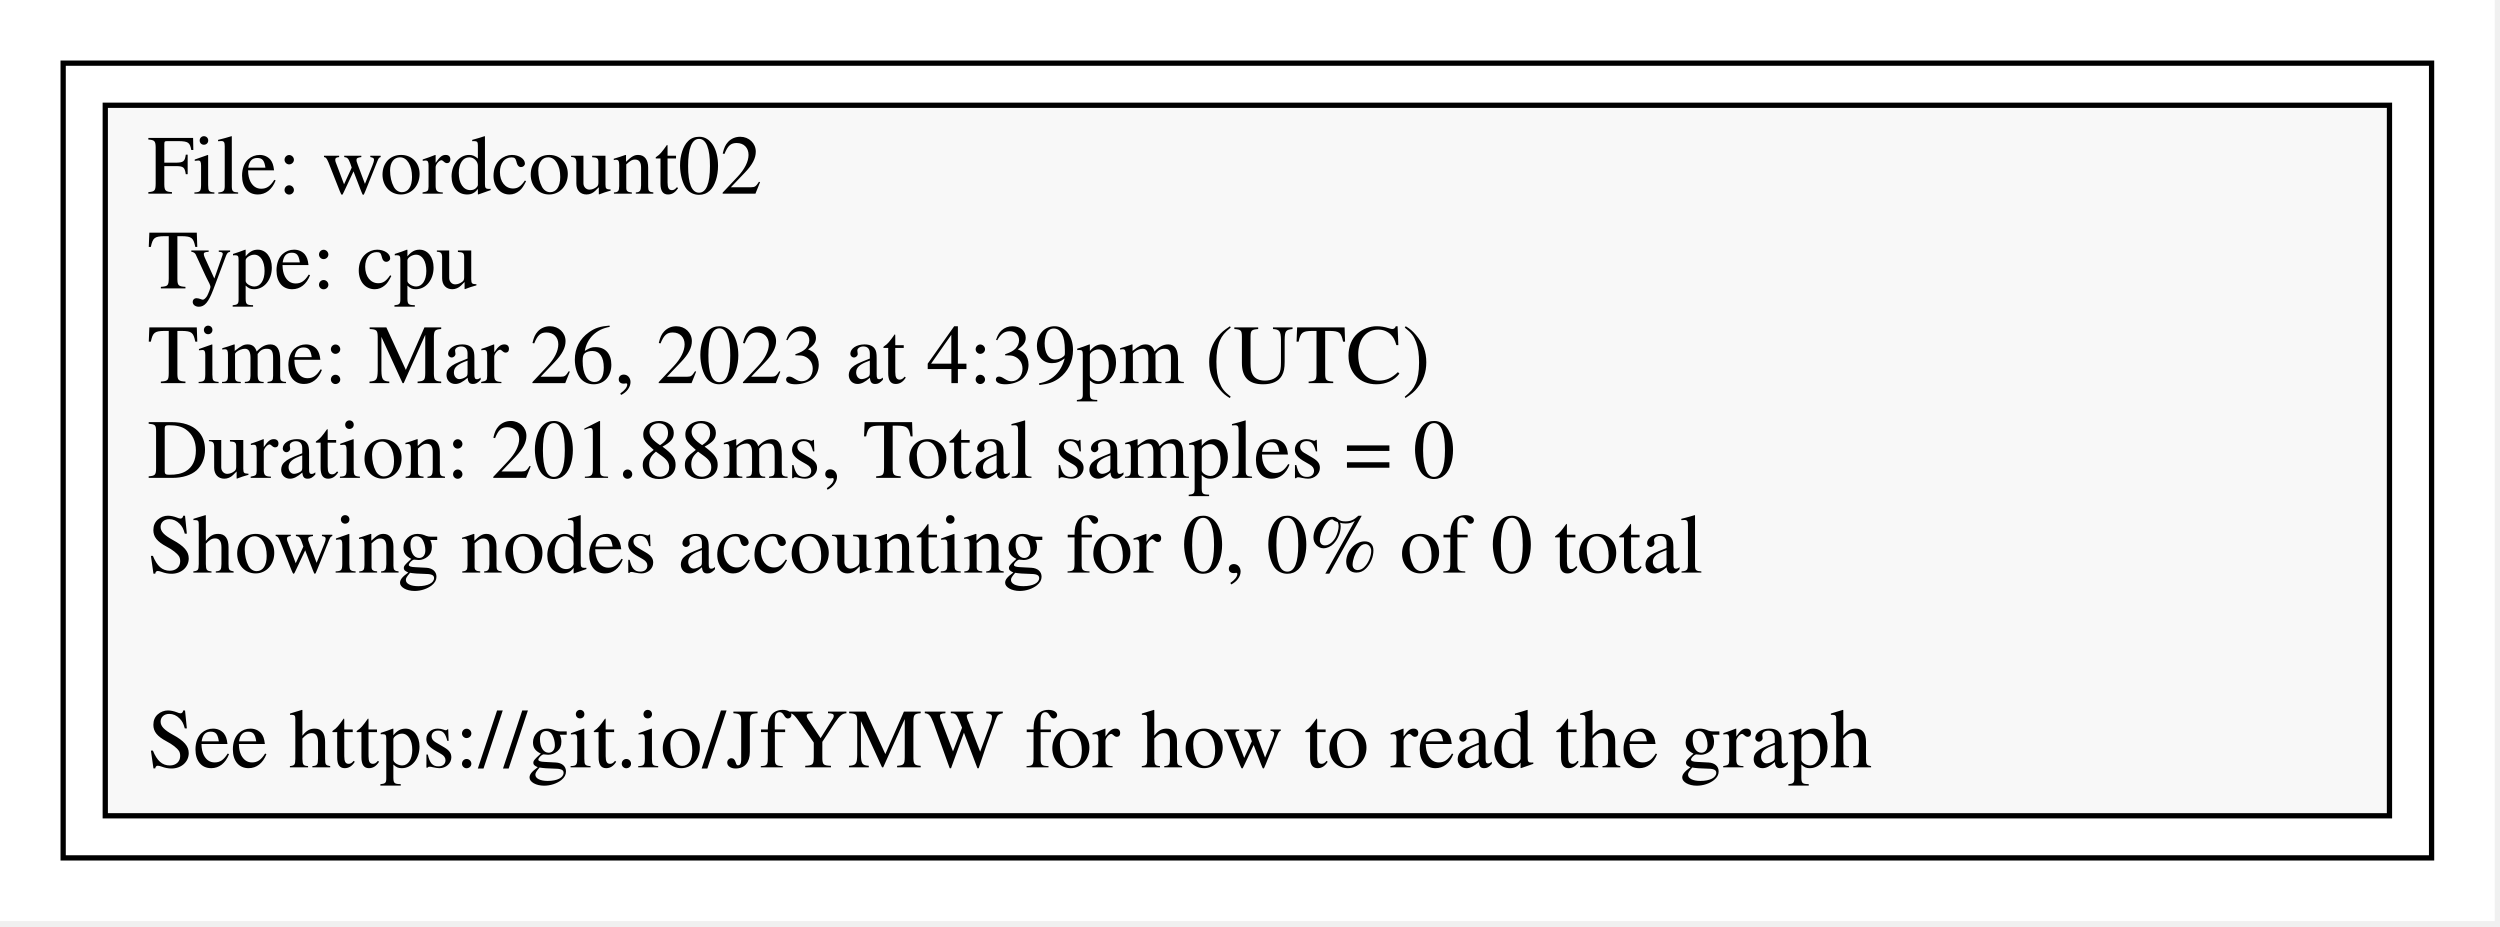
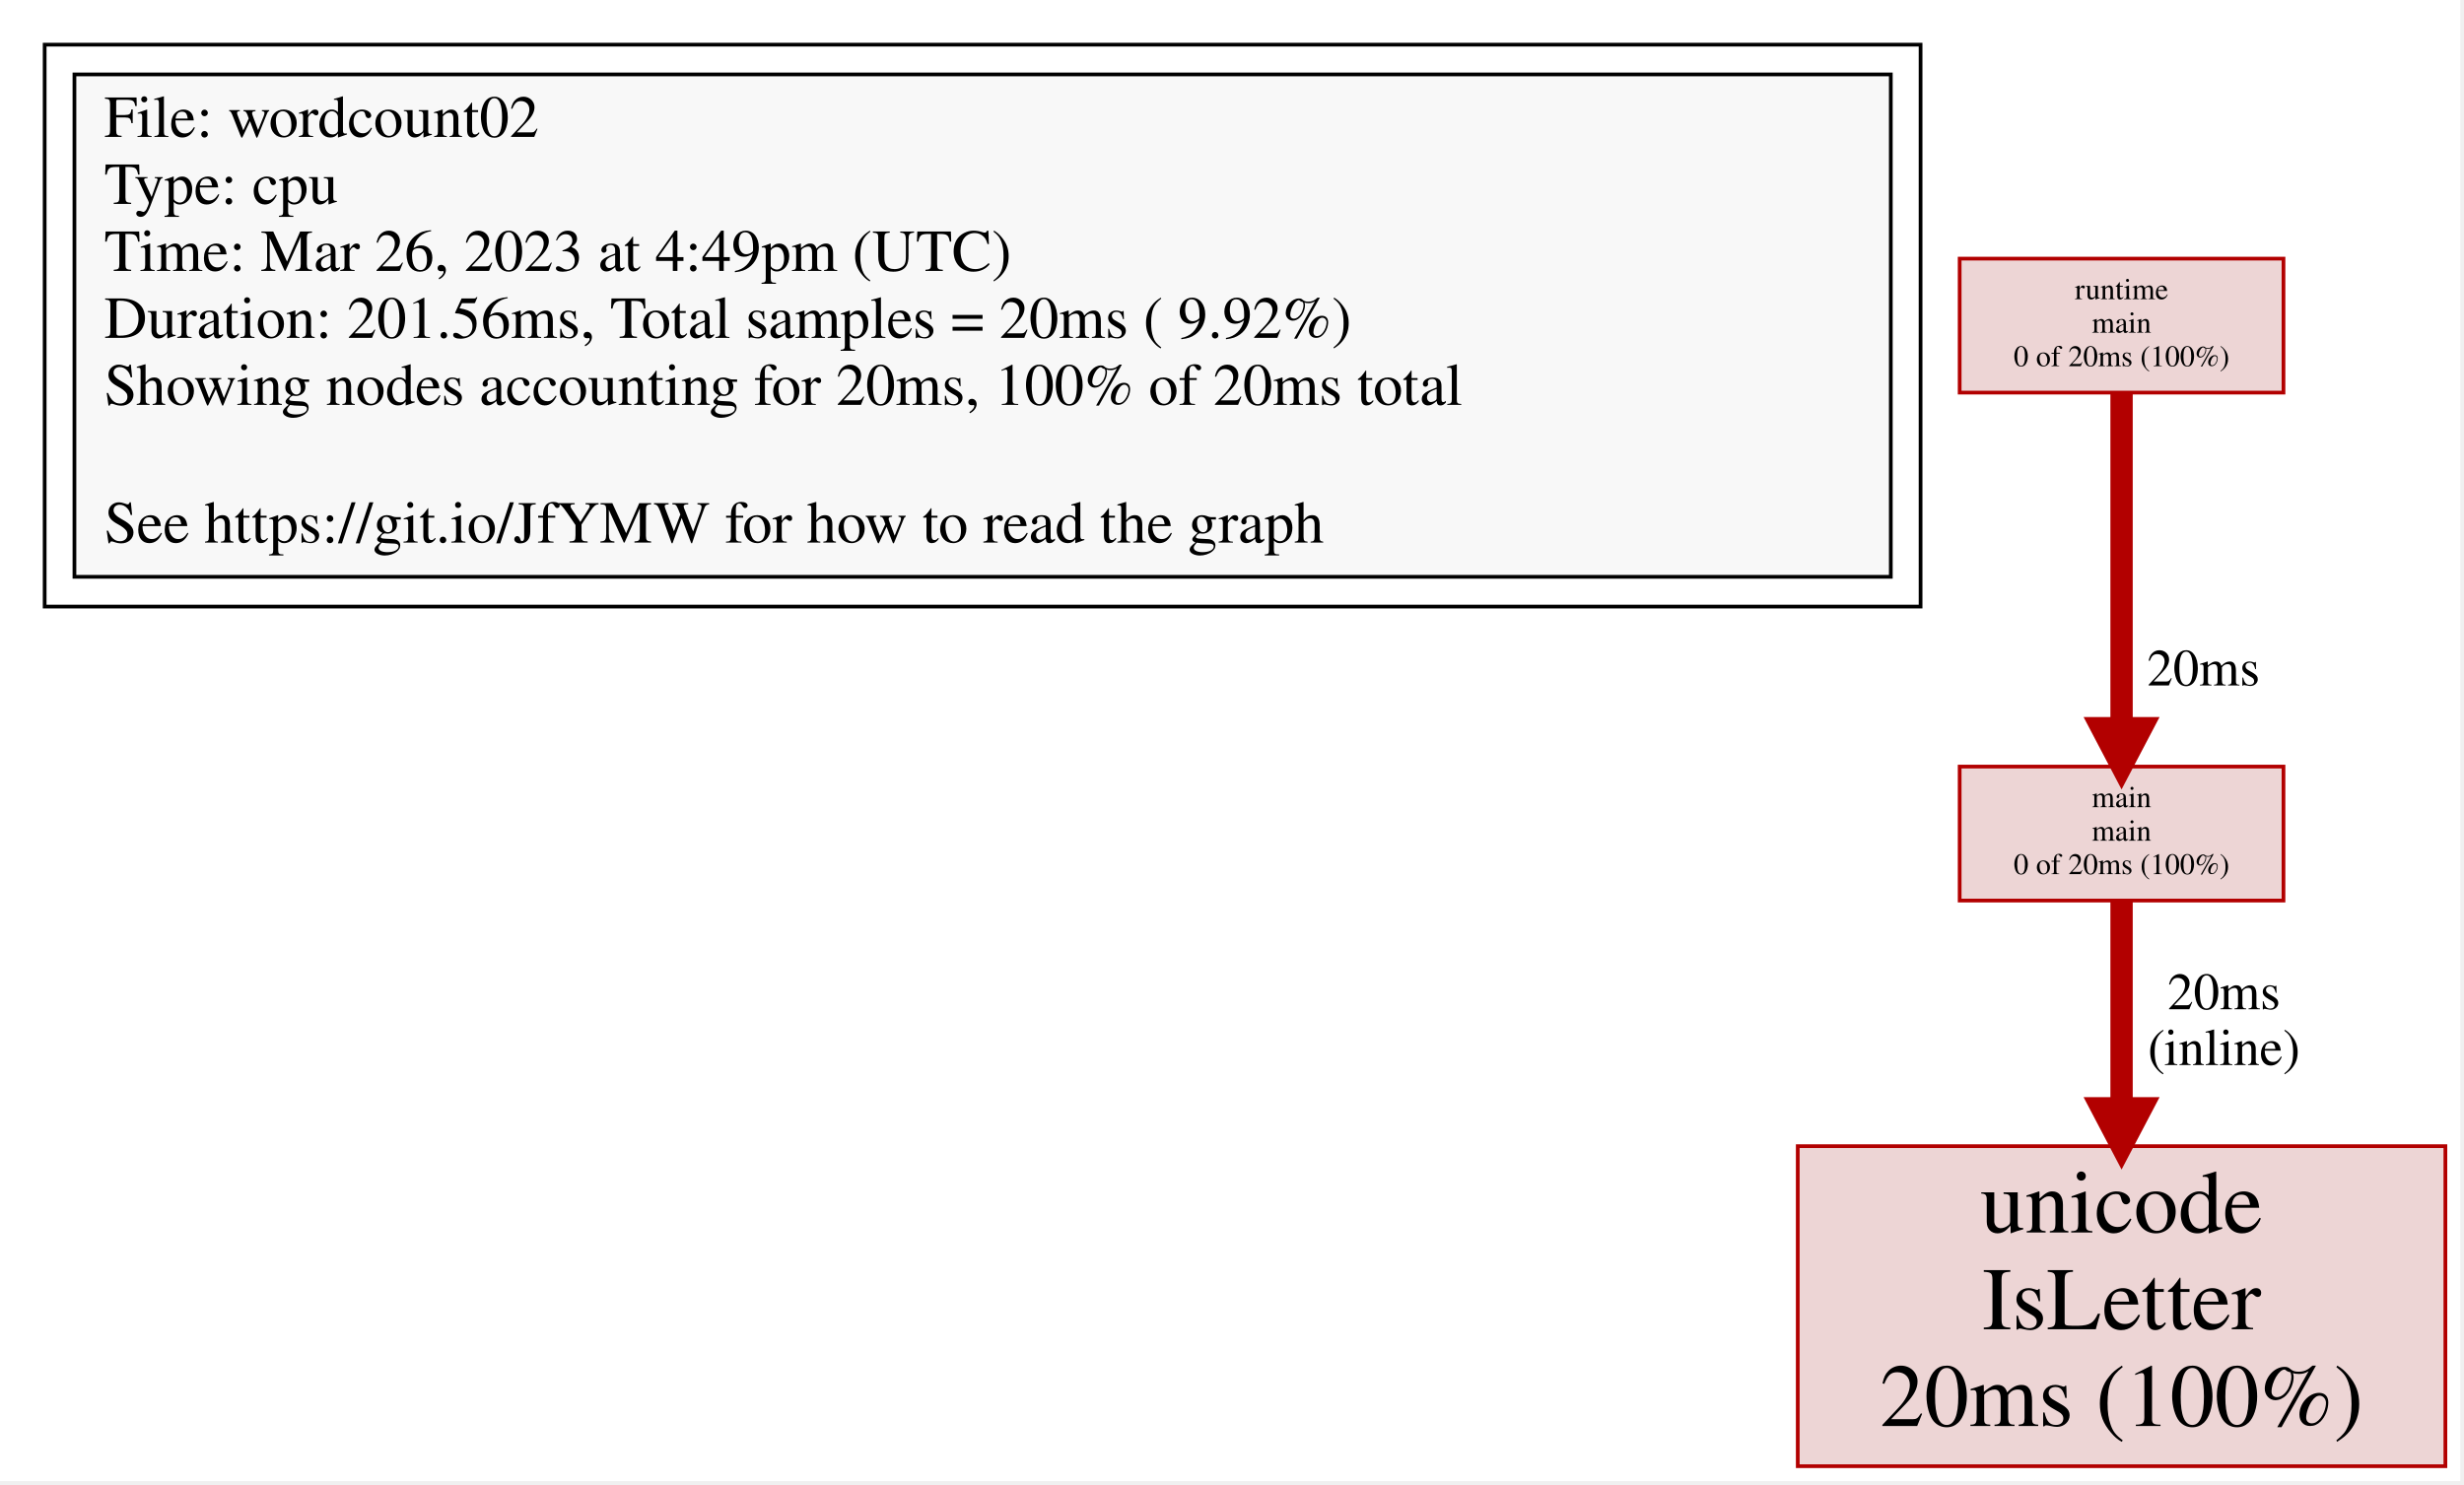
<svg xmlns="http://www.w3.org/2000/svg" xmlns:xlink="http://www.w3.org/1999/xlink" width="100%" height="100%">
  <g id="viewport" transform="scale(0.5,0.5) translate(0,0)">
-     <g id="graph0" class="graph" transform="scale(1 1) rotate(0) translate(4 171)">
-       <polygon fill="white" stroke="transparent" points="-4,4 -4,-171 470,-171 470,4 -4,4" />
+     <g id="graph0" class="graph" transform="scale(1 1) rotate(0) translate(4 394)">
+       <polygon fill="white" stroke="transparent" points="-4,4 -4,-394 657,-394 657,4 -4,4" />
      <g id="clust1" class="cluster">
-         <polygon fill="none" stroke="black" points="8,-8 8,-159 458,-159 458,-8 8,-8" />
+         <polygon fill="none" stroke="black" points="8,-231 8,-382 512,-382 512,-231 8,-231" />
      </g>
      <g id="node1" class="node">
        <g id="a_node1">
          <a xlink:title="wordcount02">
-             <polygon fill="#f8f8f8" stroke="black" points="450,-151 16,-151 16,-16 450,-16 450,-151" />
-             <text text-anchor="start" x="24" y="-134.2" font-family="Times,serif" font-size="16.00">File: wordcount02</text>
-             <text text-anchor="start" x="24" y="-116.2" font-family="Times,serif" font-size="16.00">Type: cpu</text>
-             <text text-anchor="start" x="24" y="-98.2" font-family="Times,serif" font-size="16.00">Time: Mar 26, 2023 at 4:39pm (UTC)</text>
-             <text text-anchor="start" x="24" y="-80.2" font-family="Times,serif" font-size="16.00">Duration: 201.88ms, Total samples = 0 </text>
-             <text text-anchor="start" x="24" y="-62.2" font-family="Times,serif" font-size="16.00">Showing nodes accounting for 0, 0% of 0 total</text>
-             <text text-anchor="start" x="24" y="-25.2" font-family="Times,serif" font-size="16.00">See https://git.io/JfYMW for how to read the graph</text>
+             <polygon fill="#f8f8f8" stroke="black" points="504,-374 16,-374 16,-239 504,-239 504,-374" />
+             <text text-anchor="start" x="24" y="-357.2" font-family="Times,serif" font-size="16.00">File: wordcount02</text>
+             <text text-anchor="start" x="24" y="-339.2" font-family="Times,serif" font-size="16.00">Type: cpu</text>
+             <text text-anchor="start" x="24" y="-321.2" font-family="Times,serif" font-size="16.00">Time: Mar 26, 2023 at 4:49pm (UTC)</text>
+             <text text-anchor="start" x="24" y="-303.2" font-family="Times,serif" font-size="16.00">Duration: 201.56ms, Total samples = 20ms ( 9.92%)</text>
+             <text text-anchor="start" x="24" y="-285.2" font-family="Times,serif" font-size="16.00">Showing nodes accounting for 20ms, 100% of 20ms total</text>
+             <text text-anchor="start" x="24" y="-248.2" font-family="Times,serif" font-size="16.00">See https://git.io/JfYMW for how to read the graph</text>
+           </a>
+         </g>
+       </g>
+       <g id="node1" class="node">
+         <g id="a_node1">
+           <a xlink:title="unicode.IsLetter (20ms)">
+             <polygon fill="#edd5d5" stroke="#b20000" points="653,-86 479,-86 479,0 653,0 653,-86" />
+             <text text-anchor="middle" x="566" y="-62.8" font-family="Times,serif" font-size="24.00">unicode</text>
+             <text text-anchor="middle" x="566" y="-36.8" font-family="Times,serif" font-size="24.00">IsLetter</text>
+             <text text-anchor="middle" x="566" y="-10.8" font-family="Times,serif" font-size="24.00">20ms (100%)</text>
+           </a>
+         </g>
+       </g>
+       <g id="node2" class="node">
+         <g id="a_node2">
+           <a xlink:title="runtime.main (20ms)">
+             <polygon fill="#edd5d5" stroke="#b20000" points="609.5,-324.5 522.5,-324.5 522.5,-288.5 609.5,-288.5 609.5,-324.5" />
+             <text text-anchor="middle" x="566" y="-313.6" font-family="Times,serif" font-size="8.00">runtime</text>
+             <text text-anchor="middle" x="566" y="-304.6" font-family="Times,serif" font-size="8.00">main</text>
+             <text text-anchor="middle" x="566" y="-295.6" font-family="Times,serif" font-size="8.00">0 of 20ms (100%)</text>
+           </a>
+         </g>
+       </g>
+       <g id="node3" class="node">
+         <g id="a_node3">
+           <a xlink:title="main.main (20ms)">
+             <polygon fill="#edd5d5" stroke="#b20000" points="609.5,-188 522.5,-188 522.5,-152 609.5,-152 609.5,-188" />
+             <text text-anchor="middle" x="566" y="-177.1" font-family="Times,serif" font-size="8.00">main</text>
+             <text text-anchor="middle" x="566" y="-168.1" font-family="Times,serif" font-size="8.00">main</text>
+             <text text-anchor="middle" x="566" y="-159.1" font-family="Times,serif" font-size="8.00">0 of 20ms (100%)</text>
+           </a>
+         </g>
+       </g>
+       <g id="edge2" class="edge">
+         <g id="a_edge2">
+           <a xlink:title="runtime.main -&gt; main.main (20ms)">
+             <path fill="none" stroke="#b20000" stroke-width="6" d="M566,-288.47C566,-265.85 566,-225.64 566,-198.64" />
+             <polygon fill="#b20000" stroke="#b20000" stroke-width="6" points="571.25,-198.32 566,-188.32 560.75,-198.32 571.25,-198.32" />
+           </a>
+         </g>
+         <g id="a_edge2-label">
+           <a xlink:title="runtime.main -&gt; main.main (20ms)">
+             <text text-anchor="middle" x="588" y="-209.8" font-family="Times,serif" font-size="14.00"> 20ms</text>
+           </a>
+         </g>
+       </g>
+       <g id="edge1" class="edge">
+         <g id="a_edge1">
+           <a xlink:title="main.main -&gt; unicode.IsLetter (20ms)">
+             <path fill="none" stroke="#b20000" stroke-width="6" d="M566,-151.88C566,-137.53 566,-116.26 566,-96.39" />
+             <polygon fill="#b20000" stroke="#b20000" stroke-width="6" points="571.25,-96.17 566,-86.17 560.75,-96.17 571.25,-96.17" />
+           </a>
+         </g>
+         <g id="a_edge1-label">
+           <a xlink:title="main.main -&gt; unicode.IsLetter (20ms)">
+             <text text-anchor="middle" x="593.5" y="-122.8" font-family="Times,serif" font-size="14.00"> 20ms</text>
+             <text text-anchor="middle" x="593.5" y="-107.8" font-family="Times,serif" font-size="14.00"> (inline)</text>
          </a>
        </g>
      </g>
    </g>
  </g>
</svg>
